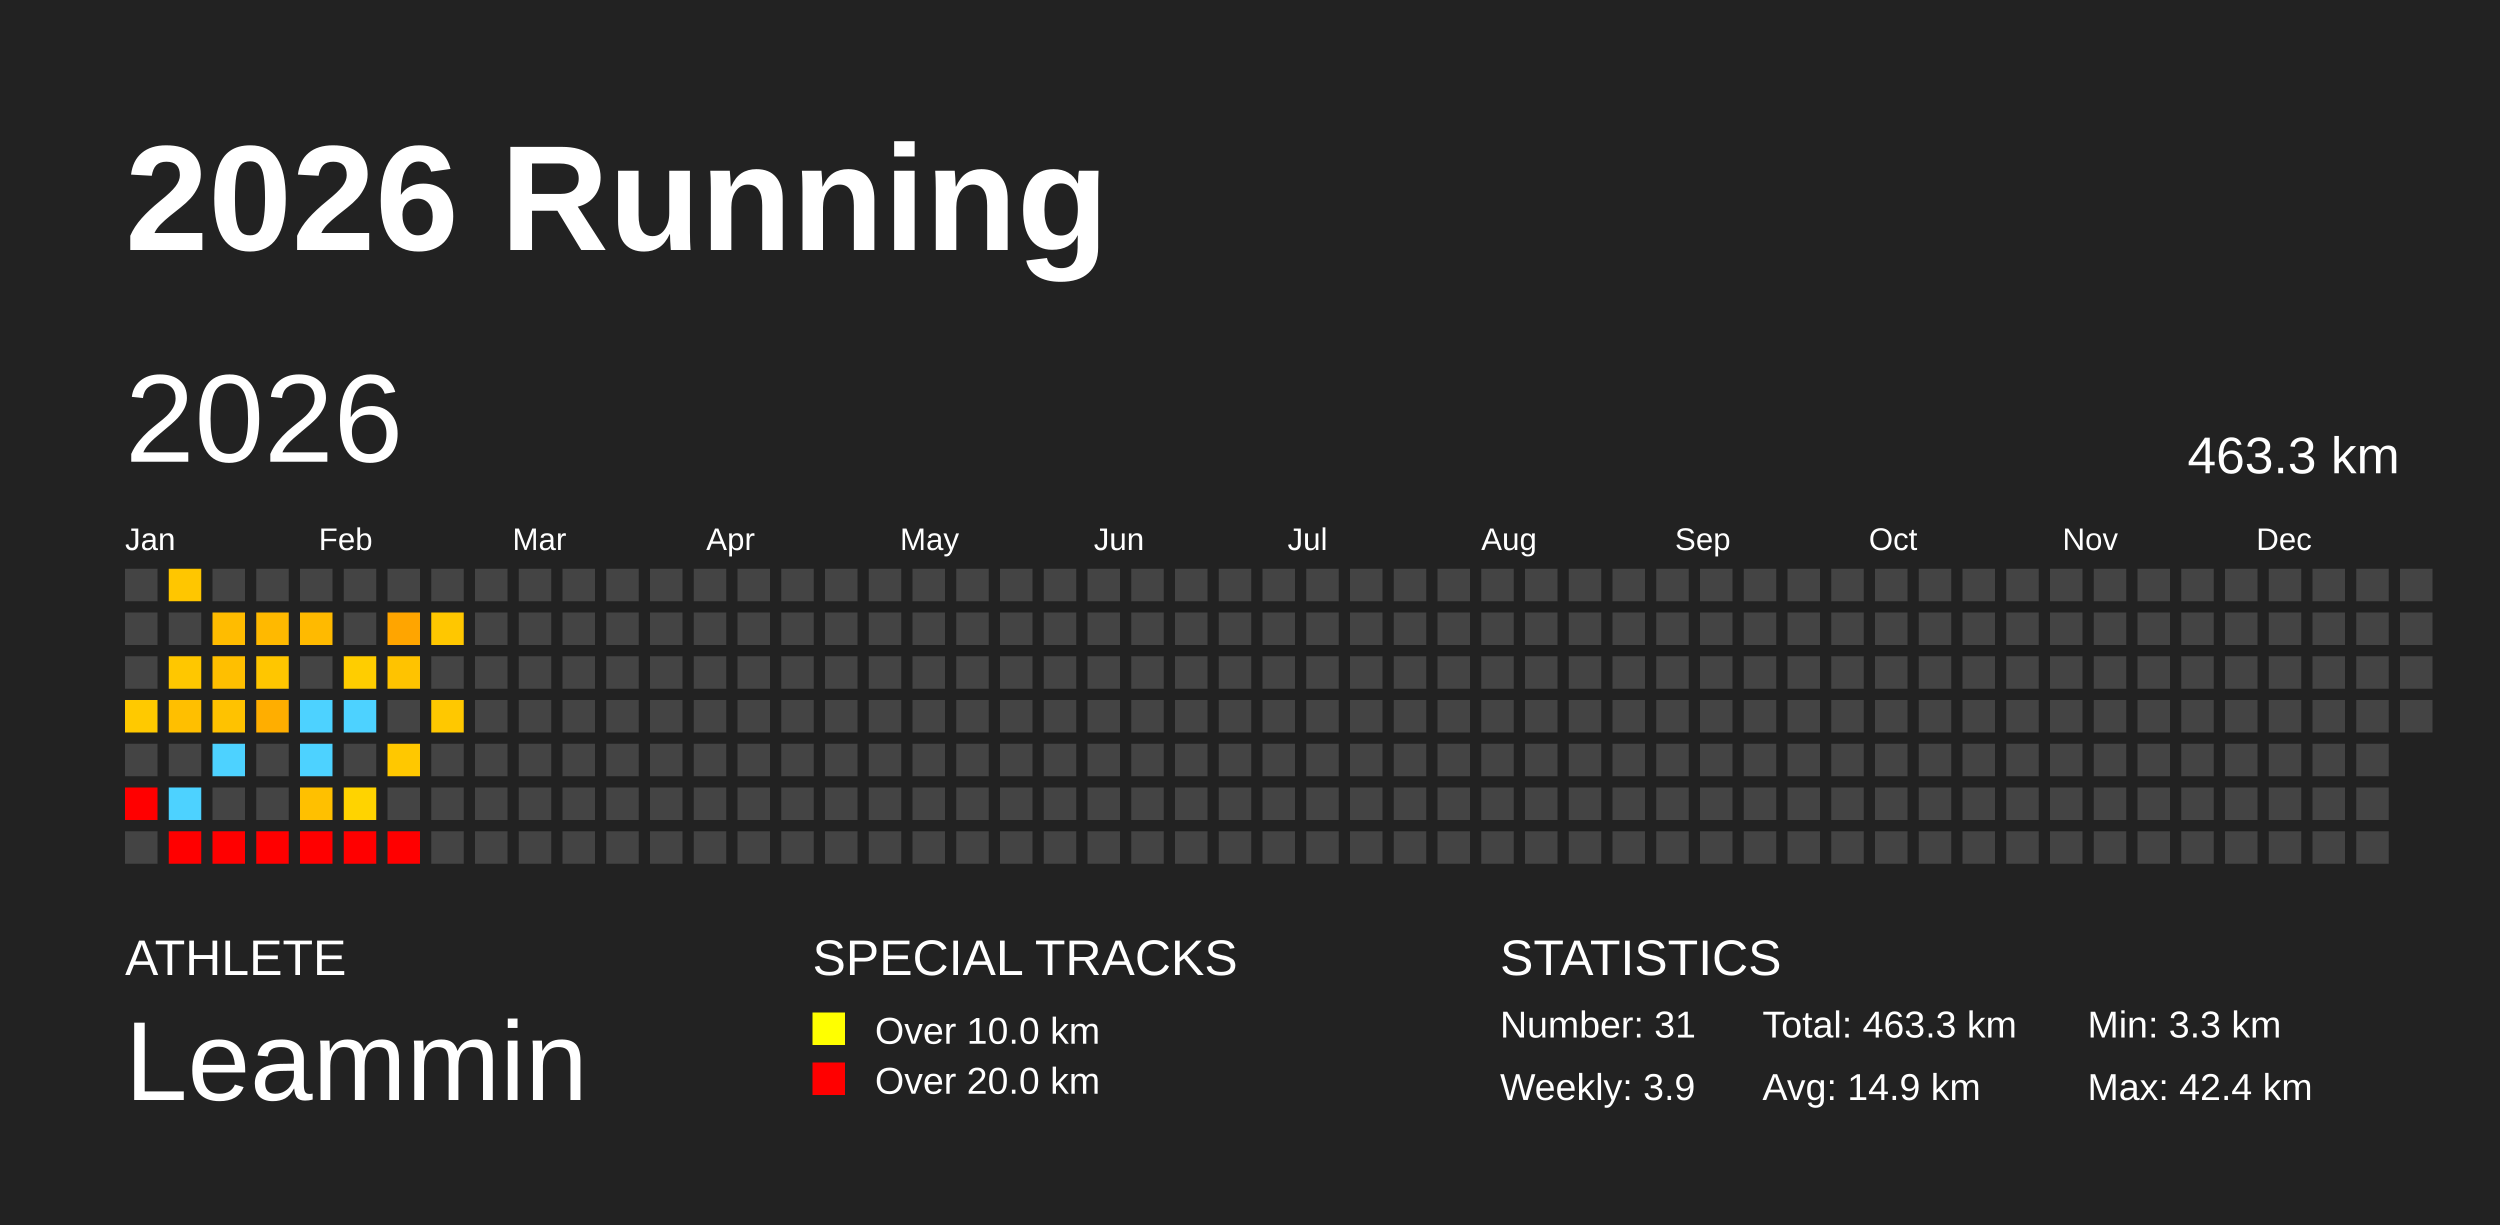
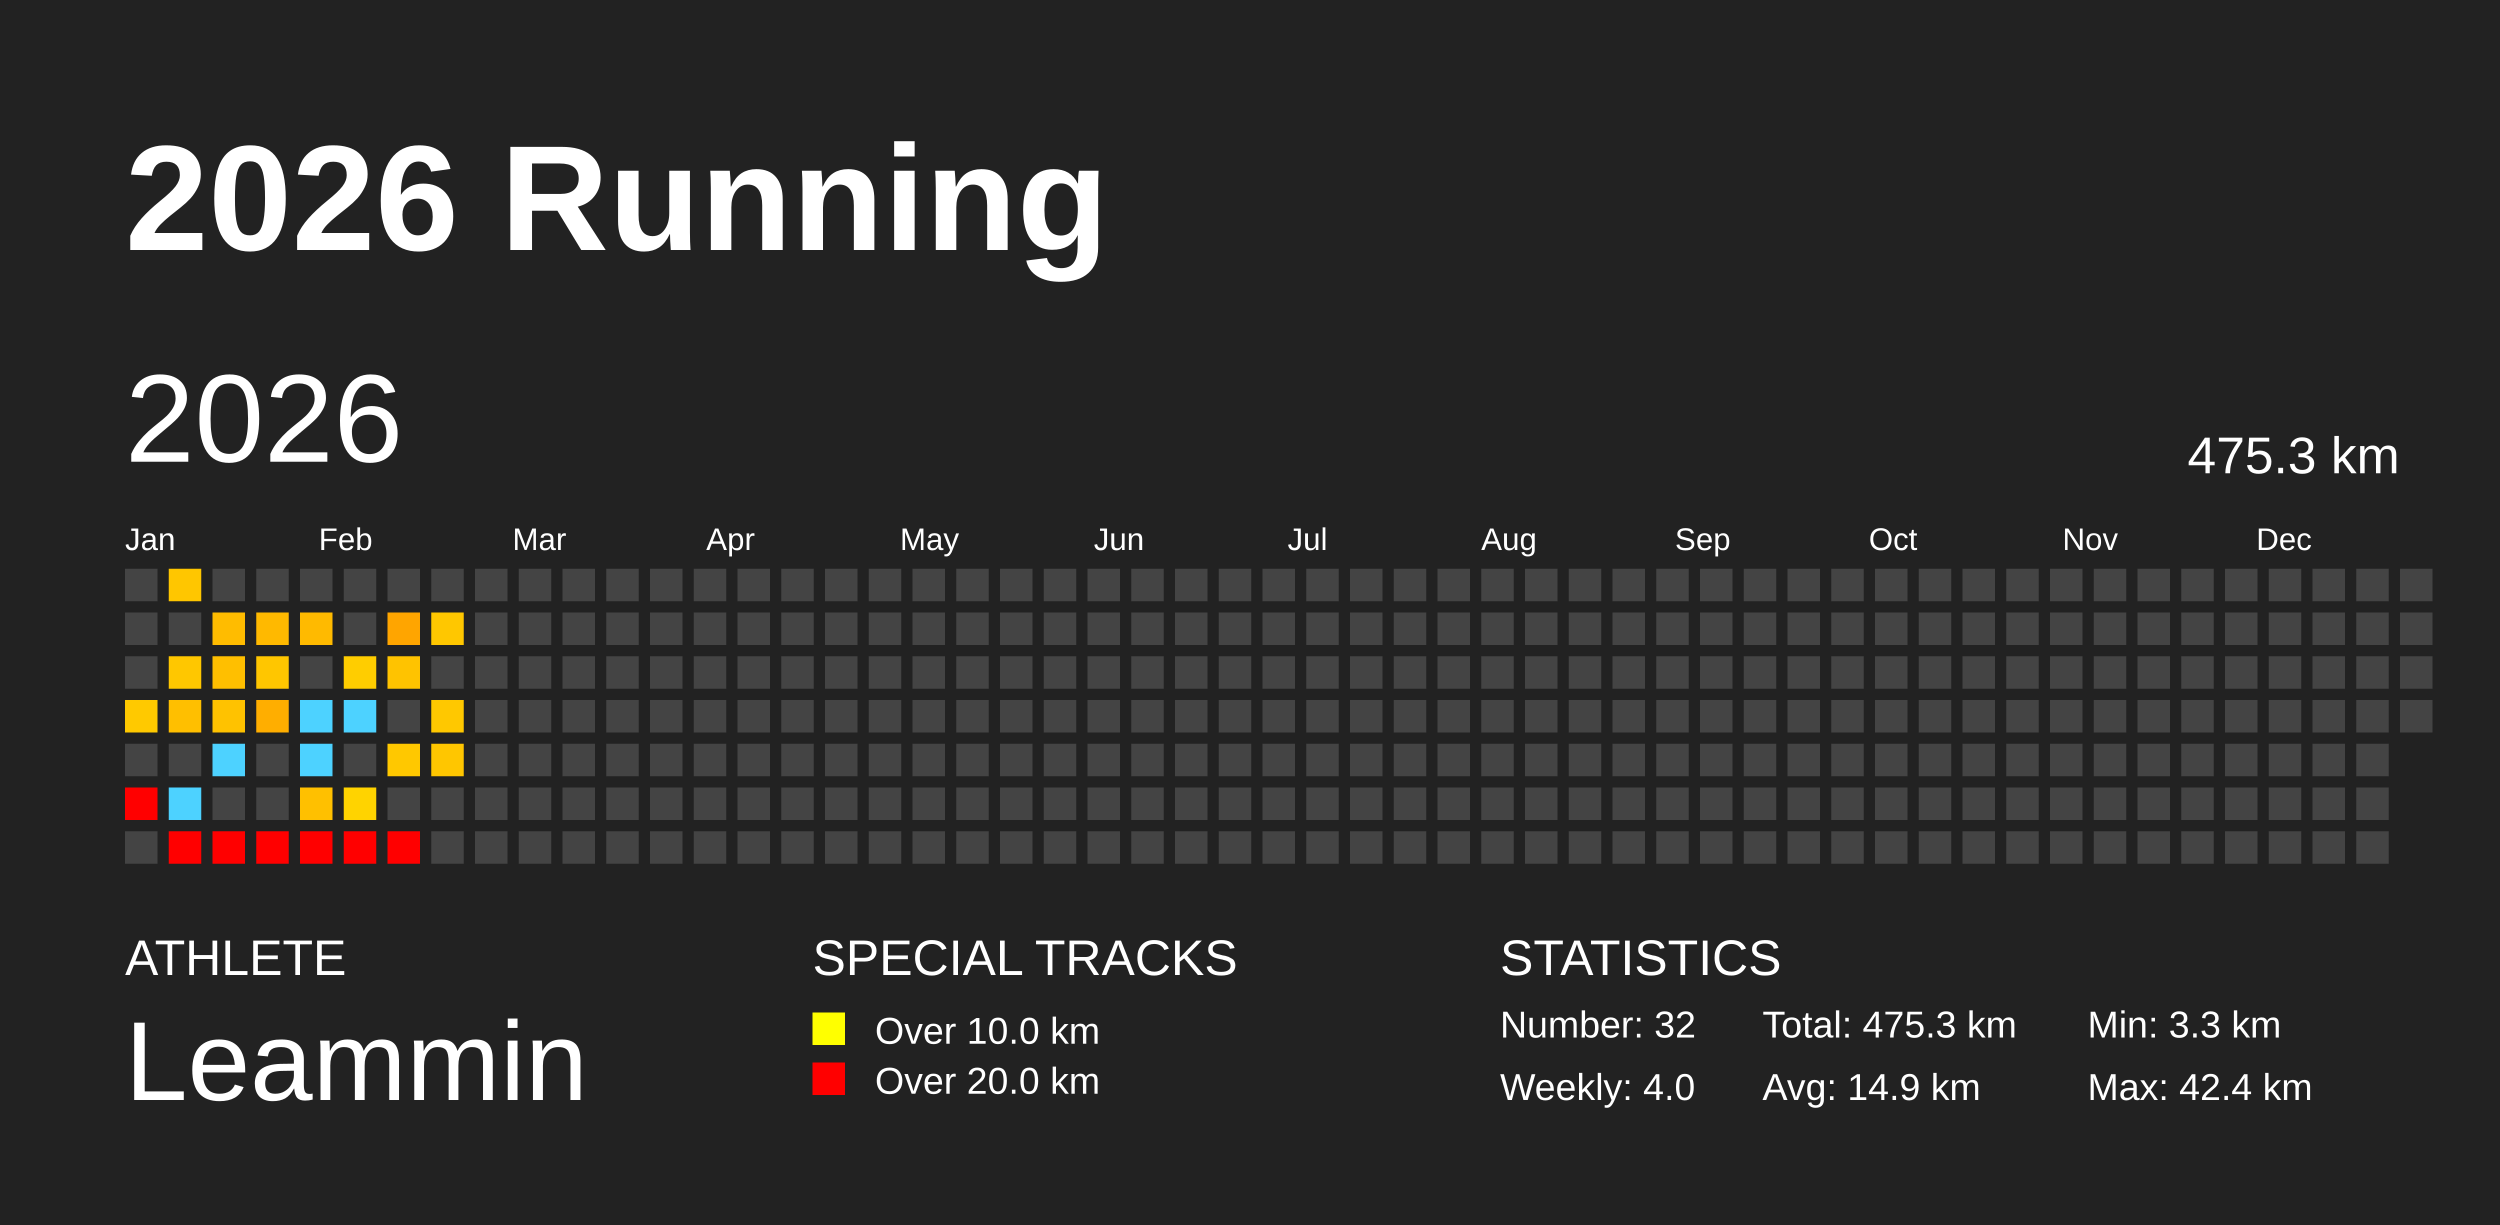
<svg xmlns="http://www.w3.org/2000/svg" baseProfile="full" height="98mm" version="1.1" viewBox="0,0,200,98" width="200mm">
  <defs />
  <rect fill="#222222" height="98" width="200" x="0" y="0" />
  <text fill="#FFFFFF" style="font-size:12px; font-family:Arial; font-weight:bold;" x="10" y="20">2026 Running</text>
  <text fill="#FFFFFF" style="font-size:4px; font-family:Arial" x="10" y="78">ATHLETE</text>
  <text fill="#FFFFFF" style="font-size:9px; font-family:Arial" x="10" y="88">Leammin</text>
  <text fill="#FFFFFF" style="font-size:4px; font-family:Arial" x="65" y="78">SPECIAL TRACKS</text>
  <rect fill="yellow" height="2.6" width="2.6" x="65" y="81" />
  <text fill="#FFFFFF" style="font-size:3px; font-family:Arial" x="70" y="83.5">Over 10.0 km</text>
  <rect fill="red" height="2.6" width="2.6" x="65" y="85" />
  <text fill="#FFFFFF" style="font-size:3px; font-family:Arial" x="70" y="87.5">Over 20.0 km</text>
  <text fill="#FFFFFF" style="font-size:4px; font-family:Arial" x="120" y="78">STATISTICS</text>
-   <text fill="#FFFFFF" style="font-size:3px; font-family:Arial" x="120" y="83">Number: 31</text>
-   <text fill="#FFFFFF" style="font-size:3px; font-family:Arial" x="120" y="88">Weekly: 3.9</text>
-   <text fill="#FFFFFF" style="font-size:3px; font-family:Arial" x="141" y="83">Total: 463.3 km</text>
+   <text fill="#FFFFFF" style="font-size:3px; font-family:Arial" x="120" y="83">Number: 32</text>
+   <text fill="#FFFFFF" style="font-size:3px; font-family:Arial" x="120" y="88">Weekly: 4.0</text>
+   <text fill="#FFFFFF" style="font-size:3px; font-family:Arial" x="141" y="83">Total: 475.3 km</text>
  <text fill="#FFFFFF" style="font-size:3px; font-family:Arial" x="141" y="88">Avg: 14.9 km</text>
  <text fill="#FFFFFF" style="font-size:3px; font-family:Arial" x="167" y="83">Min: 3.3 km</text>
  <text fill="#FFFFFF" style="font-size:3px; font-family:Arial" x="167" y="88">Max: 42.4 km</text>
  <text dominant-baseline="hanging" fill="#FFFFFF" style="font-size:10.0px; font-family:Arial;" x="10" y="30">2026</text>
-   <text dominant-baseline="hanging" fill="#FFFFFF" style="font-size:4.125px; font-family:Arial;" x="175" y="35">463.3 km</text>
+   <text dominant-baseline="hanging" fill="#FFFFFF" style="font-size:4.125px; font-family:Arial;" x="175" y="35">475.3 km</text>
  <text fill="#FFFFFF" style="font-size:2.5px; font-family:Arial" x="10.0" y="44">Jan</text>
  <text fill="#FFFFFF" style="font-size:2.5px; font-family:Arial" x="25.5" y="44">Feb</text>
  <text fill="#FFFFFF" style="font-size:2.5px; font-family:Arial" x="41.0" y="44">Mar</text>
  <text fill="#FFFFFF" style="font-size:2.5px; font-family:Arial" x="56.5" y="44">Apr</text>
  <text fill="#FFFFFF" style="font-size:2.5px; font-family:Arial" x="72.0" y="44">May</text>
  <text fill="#FFFFFF" style="font-size:2.5px; font-family:Arial" x="87.5" y="44">Jun</text>
  <text fill="#FFFFFF" style="font-size:2.5px; font-family:Arial" x="103.0" y="44">Jul</text>
  <text fill="#FFFFFF" style="font-size:2.5px; font-family:Arial" x="118.5" y="44">Aug</text>
  <text fill="#FFFFFF" style="font-size:2.5px; font-family:Arial" x="134.0" y="44">Sep</text>
  <text fill="#FFFFFF" style="font-size:2.5px; font-family:Arial" x="149.5" y="44">Oct</text>
  <text fill="#FFFFFF" style="font-size:2.5px; font-family:Arial" x="165.0" y="44">Nov</text>
  <text fill="#FFFFFF" style="font-size:2.5px; font-family:Arial" x="180.5" y="44">Dec</text>
  <rect fill="#444444" height="2.6" width="2.6" x="10.0" y="45.5" />
  <rect fill="#444444" height="2.6" width="2.6" x="10.0" y="49.0" />
  <rect fill="#444444" height="2.6" width="2.6" x="10.0" y="52.5" />
  <rect fill="#ffc900" height="2.6" width="2.6" x="10.0" y="56.0" />
  <rect fill="#444444" height="2.6" width="2.6" x="10.0" y="59.5" />
  <rect fill="red" height="2.6" width="2.6" x="10.0" y="63.0" />
  <rect fill="#444444" height="2.6" width="2.6" x="10.0" y="66.5" />
  <rect fill="#ffc600" height="2.6" width="2.6" x="13.5" y="45.5" />
  <rect fill="#444444" height="2.6" width="2.6" x="13.5" y="49.0" />
  <rect fill="#ffc700" height="2.6" width="2.6" x="13.5" y="52.5" />
  <rect fill="#ffbf00" height="2.6" width="2.6" x="13.5" y="56.0" />
  <rect fill="#444444" height="2.6" width="2.6" x="13.5" y="59.5" />
  <rect fill="#4dd2ff" height="2.6" width="2.6" x="13.5" y="63.0" />
  <rect fill="red" height="2.6" width="2.6" x="13.5" y="66.5" />
  <rect fill="#444444" height="2.6" width="2.6" x="17.0" y="45.5" />
  <rect fill="#ffbc00" height="2.6" width="2.6" x="17.0" y="49.0" />
  <rect fill="#ffbf00" height="2.6" width="2.6" x="17.0" y="52.5" />
  <rect fill="#ffc200" height="2.6" width="2.6" x="17.0" y="56.0" />
  <rect fill="#4dd2ff" height="2.6" width="2.6" x="17.0" y="59.5" />
  <rect fill="#444444" height="2.6" width="2.6" x="17.0" y="63.0" />
  <rect fill="red" height="2.6" width="2.6" x="17.0" y="66.5" />
  <rect fill="#444444" height="2.6" width="2.6" x="20.5" y="45.5" />
  <rect fill="#ffb900" height="2.6" width="2.6" x="20.5" y="49.0" />
  <rect fill="#ffc600" height="2.6" width="2.6" x="20.5" y="52.5" />
  <rect fill="#ffae00" height="2.6" width="2.6" x="20.5" y="56.0" />
  <rect fill="#444444" height="2.6" width="2.6" x="20.5" y="59.5" />
  <rect fill="#444444" height="2.6" width="2.6" x="20.5" y="63.0" />
  <rect fill="red" height="2.6" width="2.6" x="20.5" y="66.5" />
  <rect fill="#444444" height="2.6" width="2.6" x="24.0" y="45.5" />
  <rect fill="#ffba00" height="2.6" width="2.6" x="24.0" y="49.0" />
  <rect fill="#444444" height="2.6" width="2.6" x="24.0" y="52.5" />
  <rect fill="#4dd2ff" height="2.6" width="2.6" x="24.0" y="56.0" />
  <rect fill="#4dd2ff" height="2.6" width="2.6" x="24.0" y="59.5" />
  <rect fill="#ffc000" height="2.6" width="2.6" x="24.0" y="63.0" />
  <rect fill="red" height="2.6" width="2.6" x="24.0" y="66.5" />
  <rect fill="#444444" height="2.6" width="2.6" x="27.5" y="45.5" />
  <rect fill="#444444" height="2.6" width="2.6" x="27.5" y="49.0" />
  <rect fill="#ffcd00" height="2.6" width="2.6" x="27.5" y="52.5" />
  <rect fill="#4dd2ff" height="2.6" width="2.6" x="27.5" y="56.0" />
  <rect fill="#444444" height="2.6" width="2.6" x="27.5" y="59.5" />
  <rect fill="#ffd300" height="2.6" width="2.6" x="27.5" y="63.0" />
  <rect fill="red" height="2.6" width="2.6" x="27.5" y="66.5" />
  <rect fill="#444444" height="2.6" width="2.6" x="31.0" y="45.5" />
  <rect fill="#ffa500" height="2.6" width="2.6" x="31.0" y="49.0" />
  <rect fill="#ffc300" height="2.6" width="2.6" x="31.0" y="52.5" />
  <rect fill="#444444" height="2.6" width="2.6" x="31.0" y="56.0" />
  <rect fill="#ffc800" height="2.6" width="2.6" x="31.0" y="59.5" />
  <rect fill="#444444" height="2.6" width="2.6" x="31.0" y="63.0" />
  <rect fill="red" height="2.6" width="2.6" x="31.0" y="66.5" />
  <rect fill="#444444" height="2.6" width="2.6" x="34.5" y="45.5" />
  <rect fill="#ffc700" height="2.6" width="2.6" x="34.5" y="49.0" />
  <rect fill="#444444" height="2.6" width="2.6" x="34.5" y="52.5" />
  <rect fill="#ffc800" height="2.6" width="2.6" x="34.5" y="56.0" />
-   <rect fill="#444444" height="2.6" width="2.6" x="34.5" y="59.5" />
+   <rect fill="#ffc600" height="2.6" width="2.6" x="34.5" y="59.5" />
  <rect fill="#444444" height="2.6" width="2.6" x="34.5" y="63.0" />
  <rect fill="#444444" height="2.6" width="2.6" x="34.5" y="66.5" />
  <rect fill="#444444" height="2.6" width="2.6" x="38.0" y="45.5" />
  <rect fill="#444444" height="2.6" width="2.6" x="38.0" y="49.0" />
  <rect fill="#444444" height="2.6" width="2.6" x="38.0" y="52.5" />
  <rect fill="#444444" height="2.6" width="2.6" x="38.0" y="56.0" />
  <rect fill="#444444" height="2.6" width="2.6" x="38.0" y="59.5" />
  <rect fill="#444444" height="2.6" width="2.6" x="38.0" y="63.0" />
  <rect fill="#444444" height="2.6" width="2.6" x="38.0" y="66.5" />
  <rect fill="#444444" height="2.6" width="2.6" x="41.5" y="45.5" />
  <rect fill="#444444" height="2.6" width="2.6" x="41.5" y="49.0" />
  <rect fill="#444444" height="2.6" width="2.6" x="41.5" y="52.5" />
  <rect fill="#444444" height="2.6" width="2.6" x="41.5" y="56.0" />
  <rect fill="#444444" height="2.6" width="2.6" x="41.5" y="59.5" />
  <rect fill="#444444" height="2.6" width="2.6" x="41.5" y="63.0" />
  <rect fill="#444444" height="2.6" width="2.6" x="41.5" y="66.5" />
  <rect fill="#444444" height="2.6" width="2.6" x="45.0" y="45.5" />
  <rect fill="#444444" height="2.6" width="2.6" x="45.0" y="49.0" />
  <rect fill="#444444" height="2.6" width="2.6" x="45.0" y="52.5" />
  <rect fill="#444444" height="2.6" width="2.6" x="45.0" y="56.0" />
  <rect fill="#444444" height="2.6" width="2.6" x="45.0" y="59.5" />
  <rect fill="#444444" height="2.6" width="2.6" x="45.0" y="63.0" />
  <rect fill="#444444" height="2.6" width="2.6" x="45.0" y="66.5" />
  <rect fill="#444444" height="2.6" width="2.6" x="48.5" y="45.5" />
  <rect fill="#444444" height="2.6" width="2.6" x="48.5" y="49.0" />
  <rect fill="#444444" height="2.6" width="2.6" x="48.5" y="52.5" />
  <rect fill="#444444" height="2.6" width="2.6" x="48.5" y="56.0" />
  <rect fill="#444444" height="2.6" width="2.6" x="48.5" y="59.5" />
  <rect fill="#444444" height="2.6" width="2.6" x="48.5" y="63.0" />
  <rect fill="#444444" height="2.6" width="2.6" x="48.5" y="66.5" />
  <rect fill="#444444" height="2.6" width="2.6" x="52.0" y="45.5" />
  <rect fill="#444444" height="2.6" width="2.6" x="52.0" y="49.0" />
  <rect fill="#444444" height="2.6" width="2.6" x="52.0" y="52.5" />
  <rect fill="#444444" height="2.6" width="2.6" x="52.0" y="56.0" />
  <rect fill="#444444" height="2.6" width="2.6" x="52.0" y="59.5" />
  <rect fill="#444444" height="2.6" width="2.6" x="52.0" y="63.0" />
  <rect fill="#444444" height="2.6" width="2.6" x="52.0" y="66.5" />
  <rect fill="#444444" height="2.6" width="2.6" x="55.5" y="45.5" />
  <rect fill="#444444" height="2.6" width="2.6" x="55.5" y="49.0" />
  <rect fill="#444444" height="2.6" width="2.6" x="55.5" y="52.5" />
  <rect fill="#444444" height="2.6" width="2.6" x="55.5" y="56.0" />
  <rect fill="#444444" height="2.6" width="2.6" x="55.5" y="59.5" />
  <rect fill="#444444" height="2.6" width="2.6" x="55.5" y="63.0" />
  <rect fill="#444444" height="2.6" width="2.6" x="55.5" y="66.5" />
  <rect fill="#444444" height="2.6" width="2.6" x="59.0" y="45.5" />
  <rect fill="#444444" height="2.6" width="2.6" x="59.0" y="49.0" />
  <rect fill="#444444" height="2.6" width="2.6" x="59.0" y="52.5" />
  <rect fill="#444444" height="2.6" width="2.6" x="59.0" y="56.0" />
  <rect fill="#444444" height="2.6" width="2.6" x="59.0" y="59.5" />
  <rect fill="#444444" height="2.6" width="2.6" x="59.0" y="63.0" />
  <rect fill="#444444" height="2.6" width="2.6" x="59.0" y="66.5" />
  <rect fill="#444444" height="2.6" width="2.6" x="62.5" y="45.5" />
  <rect fill="#444444" height="2.6" width="2.6" x="62.5" y="49.0" />
  <rect fill="#444444" height="2.6" width="2.6" x="62.5" y="52.5" />
  <rect fill="#444444" height="2.6" width="2.6" x="62.5" y="56.0" />
  <rect fill="#444444" height="2.6" width="2.6" x="62.5" y="59.5" />
  <rect fill="#444444" height="2.6" width="2.6" x="62.5" y="63.0" />
  <rect fill="#444444" height="2.6" width="2.6" x="62.5" y="66.5" />
  <rect fill="#444444" height="2.6" width="2.6" x="66.0" y="45.5" />
  <rect fill="#444444" height="2.6" width="2.6" x="66.0" y="49.0" />
  <rect fill="#444444" height="2.6" width="2.6" x="66.0" y="52.5" />
  <rect fill="#444444" height="2.6" width="2.6" x="66.0" y="56.0" />
  <rect fill="#444444" height="2.6" width="2.6" x="66.0" y="59.5" />
  <rect fill="#444444" height="2.6" width="2.6" x="66.0" y="63.0" />
  <rect fill="#444444" height="2.6" width="2.6" x="66.0" y="66.5" />
  <rect fill="#444444" height="2.6" width="2.6" x="69.5" y="45.5" />
  <rect fill="#444444" height="2.6" width="2.6" x="69.5" y="49.0" />
  <rect fill="#444444" height="2.6" width="2.6" x="69.5" y="52.5" />
  <rect fill="#444444" height="2.6" width="2.6" x="69.5" y="56.0" />
  <rect fill="#444444" height="2.6" width="2.6" x="69.5" y="59.5" />
  <rect fill="#444444" height="2.6" width="2.6" x="69.5" y="63.0" />
  <rect fill="#444444" height="2.6" width="2.6" x="69.5" y="66.5" />
  <rect fill="#444444" height="2.6" width="2.6" x="73.0" y="45.5" />
  <rect fill="#444444" height="2.6" width="2.6" x="73.0" y="49.0" />
  <rect fill="#444444" height="2.6" width="2.6" x="73.0" y="52.5" />
  <rect fill="#444444" height="2.6" width="2.6" x="73.0" y="56.0" />
  <rect fill="#444444" height="2.6" width="2.6" x="73.0" y="59.5" />
  <rect fill="#444444" height="2.6" width="2.6" x="73.0" y="63.0" />
  <rect fill="#444444" height="2.6" width="2.6" x="73.0" y="66.5" />
  <rect fill="#444444" height="2.6" width="2.6" x="76.5" y="45.5" />
  <rect fill="#444444" height="2.6" width="2.6" x="76.5" y="49.0" />
  <rect fill="#444444" height="2.6" width="2.6" x="76.5" y="52.5" />
  <rect fill="#444444" height="2.6" width="2.6" x="76.5" y="56.0" />
  <rect fill="#444444" height="2.6" width="2.6" x="76.5" y="59.5" />
  <rect fill="#444444" height="2.6" width="2.6" x="76.5" y="63.0" />
  <rect fill="#444444" height="2.6" width="2.6" x="76.5" y="66.5" />
  <rect fill="#444444" height="2.6" width="2.6" x="80.0" y="45.5" />
  <rect fill="#444444" height="2.6" width="2.6" x="80.0" y="49.0" />
  <rect fill="#444444" height="2.6" width="2.6" x="80.0" y="52.5" />
  <rect fill="#444444" height="2.6" width="2.6" x="80.0" y="56.0" />
  <rect fill="#444444" height="2.6" width="2.6" x="80.0" y="59.5" />
  <rect fill="#444444" height="2.6" width="2.6" x="80.0" y="63.0" />
  <rect fill="#444444" height="2.6" width="2.6" x="80.0" y="66.5" />
  <rect fill="#444444" height="2.6" width="2.6" x="83.5" y="45.5" />
  <rect fill="#444444" height="2.6" width="2.6" x="83.5" y="49.0" />
  <rect fill="#444444" height="2.6" width="2.6" x="83.5" y="52.5" />
  <rect fill="#444444" height="2.6" width="2.6" x="83.5" y="56.0" />
  <rect fill="#444444" height="2.6" width="2.6" x="83.5" y="59.5" />
  <rect fill="#444444" height="2.6" width="2.6" x="83.5" y="63.0" />
  <rect fill="#444444" height="2.6" width="2.6" x="83.5" y="66.5" />
  <rect fill="#444444" height="2.6" width="2.6" x="87.0" y="45.5" />
  <rect fill="#444444" height="2.6" width="2.6" x="87.0" y="49.0" />
  <rect fill="#444444" height="2.6" width="2.6" x="87.0" y="52.5" />
  <rect fill="#444444" height="2.6" width="2.6" x="87.0" y="56.0" />
  <rect fill="#444444" height="2.6" width="2.6" x="87.0" y="59.5" />
  <rect fill="#444444" height="2.6" width="2.6" x="87.0" y="63.0" />
  <rect fill="#444444" height="2.6" width="2.6" x="87.0" y="66.5" />
  <rect fill="#444444" height="2.6" width="2.6" x="90.5" y="45.5" />
  <rect fill="#444444" height="2.6" width="2.6" x="90.5" y="49.0" />
  <rect fill="#444444" height="2.6" width="2.6" x="90.5" y="52.5" />
  <rect fill="#444444" height="2.6" width="2.6" x="90.5" y="56.0" />
  <rect fill="#444444" height="2.6" width="2.6" x="90.5" y="59.5" />
  <rect fill="#444444" height="2.6" width="2.6" x="90.5" y="63.0" />
  <rect fill="#444444" height="2.6" width="2.6" x="90.5" y="66.5" />
  <rect fill="#444444" height="2.6" width="2.6" x="94.0" y="45.5" />
  <rect fill="#444444" height="2.6" width="2.6" x="94.0" y="49.0" />
  <rect fill="#444444" height="2.6" width="2.6" x="94.0" y="52.5" />
  <rect fill="#444444" height="2.6" width="2.6" x="94.0" y="56.0" />
  <rect fill="#444444" height="2.6" width="2.6" x="94.0" y="59.5" />
  <rect fill="#444444" height="2.6" width="2.6" x="94.0" y="63.0" />
  <rect fill="#444444" height="2.6" width="2.6" x="94.0" y="66.5" />
  <rect fill="#444444" height="2.6" width="2.6" x="97.5" y="45.5" />
  <rect fill="#444444" height="2.6" width="2.6" x="97.5" y="49.0" />
  <rect fill="#444444" height="2.6" width="2.6" x="97.5" y="52.5" />
  <rect fill="#444444" height="2.6" width="2.6" x="97.5" y="56.0" />
  <rect fill="#444444" height="2.6" width="2.6" x="97.5" y="59.5" />
  <rect fill="#444444" height="2.6" width="2.6" x="97.5" y="63.0" />
  <rect fill="#444444" height="2.6" width="2.6" x="97.5" y="66.5" />
  <rect fill="#444444" height="2.6" width="2.6" x="101.0" y="45.5" />
  <rect fill="#444444" height="2.6" width="2.6" x="101.0" y="49.0" />
  <rect fill="#444444" height="2.6" width="2.6" x="101.0" y="52.5" />
  <rect fill="#444444" height="2.6" width="2.6" x="101.0" y="56.0" />
  <rect fill="#444444" height="2.6" width="2.6" x="101.0" y="59.5" />
  <rect fill="#444444" height="2.6" width="2.6" x="101.0" y="63.0" />
  <rect fill="#444444" height="2.6" width="2.6" x="101.0" y="66.5" />
  <rect fill="#444444" height="2.6" width="2.6" x="104.5" y="45.5" />
  <rect fill="#444444" height="2.6" width="2.6" x="104.5" y="49.0" />
  <rect fill="#444444" height="2.6" width="2.6" x="104.5" y="52.5" />
  <rect fill="#444444" height="2.6" width="2.6" x="104.5" y="56.0" />
  <rect fill="#444444" height="2.6" width="2.6" x="104.5" y="59.5" />
  <rect fill="#444444" height="2.6" width="2.6" x="104.5" y="63.0" />
  <rect fill="#444444" height="2.6" width="2.6" x="104.5" y="66.5" />
  <rect fill="#444444" height="2.6" width="2.6" x="108.0" y="45.5" />
  <rect fill="#444444" height="2.6" width="2.6" x="108.0" y="49.0" />
  <rect fill="#444444" height="2.6" width="2.6" x="108.0" y="52.5" />
  <rect fill="#444444" height="2.6" width="2.6" x="108.0" y="56.0" />
  <rect fill="#444444" height="2.6" width="2.6" x="108.0" y="59.5" />
  <rect fill="#444444" height="2.6" width="2.6" x="108.0" y="63.0" />
  <rect fill="#444444" height="2.6" width="2.6" x="108.0" y="66.5" />
  <rect fill="#444444" height="2.6" width="2.6" x="111.5" y="45.5" />
  <rect fill="#444444" height="2.6" width="2.6" x="111.5" y="49.0" />
  <rect fill="#444444" height="2.6" width="2.6" x="111.5" y="52.5" />
  <rect fill="#444444" height="2.6" width="2.6" x="111.5" y="56.0" />
  <rect fill="#444444" height="2.6" width="2.6" x="111.5" y="59.5" />
  <rect fill="#444444" height="2.6" width="2.6" x="111.5" y="63.0" />
  <rect fill="#444444" height="2.6" width="2.6" x="111.5" y="66.5" />
  <rect fill="#444444" height="2.6" width="2.6" x="115.0" y="45.5" />
  <rect fill="#444444" height="2.6" width="2.6" x="115.0" y="49.0" />
  <rect fill="#444444" height="2.6" width="2.6" x="115.0" y="52.5" />
  <rect fill="#444444" height="2.6" width="2.6" x="115.0" y="56.0" />
  <rect fill="#444444" height="2.6" width="2.6" x="115.0" y="59.5" />
  <rect fill="#444444" height="2.6" width="2.6" x="115.0" y="63.0" />
  <rect fill="#444444" height="2.6" width="2.6" x="115.0" y="66.5" />
  <rect fill="#444444" height="2.6" width="2.6" x="118.5" y="45.5" />
  <rect fill="#444444" height="2.6" width="2.6" x="118.5" y="49.0" />
  <rect fill="#444444" height="2.6" width="2.6" x="118.5" y="52.5" />
  <rect fill="#444444" height="2.6" width="2.6" x="118.5" y="56.0" />
  <rect fill="#444444" height="2.6" width="2.6" x="118.5" y="59.5" />
  <rect fill="#444444" height="2.6" width="2.6" x="118.5" y="63.0" />
  <rect fill="#444444" height="2.6" width="2.6" x="118.5" y="66.5" />
  <rect fill="#444444" height="2.6" width="2.6" x="122.0" y="45.5" />
  <rect fill="#444444" height="2.6" width="2.6" x="122.0" y="49.0" />
  <rect fill="#444444" height="2.6" width="2.6" x="122.0" y="52.5" />
  <rect fill="#444444" height="2.6" width="2.6" x="122.0" y="56.0" />
  <rect fill="#444444" height="2.6" width="2.6" x="122.0" y="59.5" />
  <rect fill="#444444" height="2.6" width="2.6" x="122.0" y="63.0" />
  <rect fill="#444444" height="2.6" width="2.6" x="122.0" y="66.5" />
  <rect fill="#444444" height="2.6" width="2.6" x="125.5" y="45.5" />
  <rect fill="#444444" height="2.6" width="2.6" x="125.5" y="49.0" />
  <rect fill="#444444" height="2.6" width="2.6" x="125.5" y="52.5" />
  <rect fill="#444444" height="2.6" width="2.6" x="125.5" y="56.0" />
  <rect fill="#444444" height="2.6" width="2.6" x="125.5" y="59.5" />
  <rect fill="#444444" height="2.6" width="2.6" x="125.5" y="63.0" />
  <rect fill="#444444" height="2.6" width="2.6" x="125.5" y="66.5" />
  <rect fill="#444444" height="2.6" width="2.6" x="129.0" y="45.5" />
  <rect fill="#444444" height="2.6" width="2.6" x="129.0" y="49.0" />
  <rect fill="#444444" height="2.6" width="2.6" x="129.0" y="52.5" />
  <rect fill="#444444" height="2.6" width="2.6" x="129.0" y="56.0" />
  <rect fill="#444444" height="2.6" width="2.6" x="129.0" y="59.5" />
  <rect fill="#444444" height="2.6" width="2.6" x="129.0" y="63.0" />
  <rect fill="#444444" height="2.6" width="2.6" x="129.0" y="66.5" />
  <rect fill="#444444" height="2.6" width="2.6" x="132.5" y="45.5" />
  <rect fill="#444444" height="2.6" width="2.6" x="132.5" y="49.0" />
  <rect fill="#444444" height="2.6" width="2.6" x="132.5" y="52.5" />
  <rect fill="#444444" height="2.6" width="2.6" x="132.5" y="56.0" />
  <rect fill="#444444" height="2.6" width="2.6" x="132.5" y="59.5" />
  <rect fill="#444444" height="2.6" width="2.6" x="132.5" y="63.0" />
  <rect fill="#444444" height="2.6" width="2.6" x="132.5" y="66.5" />
  <rect fill="#444444" height="2.6" width="2.6" x="136.0" y="45.5" />
  <rect fill="#444444" height="2.6" width="2.6" x="136.0" y="49.0" />
  <rect fill="#444444" height="2.6" width="2.6" x="136.0" y="52.5" />
  <rect fill="#444444" height="2.6" width="2.6" x="136.0" y="56.0" />
  <rect fill="#444444" height="2.6" width="2.6" x="136.0" y="59.5" />
  <rect fill="#444444" height="2.6" width="2.6" x="136.0" y="63.0" />
  <rect fill="#444444" height="2.6" width="2.6" x="136.0" y="66.5" />
  <rect fill="#444444" height="2.6" width="2.6" x="139.5" y="45.5" />
  <rect fill="#444444" height="2.6" width="2.6" x="139.5" y="49.0" />
  <rect fill="#444444" height="2.6" width="2.6" x="139.5" y="52.5" />
  <rect fill="#444444" height="2.6" width="2.6" x="139.5" y="56.0" />
  <rect fill="#444444" height="2.6" width="2.6" x="139.5" y="59.5" />
  <rect fill="#444444" height="2.6" width="2.6" x="139.5" y="63.0" />
  <rect fill="#444444" height="2.6" width="2.6" x="139.5" y="66.5" />
  <rect fill="#444444" height="2.6" width="2.6" x="143.0" y="45.5" />
  <rect fill="#444444" height="2.6" width="2.6" x="143.0" y="49.0" />
  <rect fill="#444444" height="2.6" width="2.6" x="143.0" y="52.5" />
  <rect fill="#444444" height="2.6" width="2.6" x="143.0" y="56.0" />
  <rect fill="#444444" height="2.6" width="2.6" x="143.0" y="59.5" />
  <rect fill="#444444" height="2.6" width="2.6" x="143.0" y="63.0" />
  <rect fill="#444444" height="2.6" width="2.6" x="143.0" y="66.5" />
  <rect fill="#444444" height="2.6" width="2.6" x="146.5" y="45.5" />
  <rect fill="#444444" height="2.6" width="2.6" x="146.5" y="49.0" />
  <rect fill="#444444" height="2.6" width="2.6" x="146.5" y="52.5" />
  <rect fill="#444444" height="2.6" width="2.6" x="146.5" y="56.0" />
  <rect fill="#444444" height="2.6" width="2.6" x="146.5" y="59.5" />
  <rect fill="#444444" height="2.6" width="2.6" x="146.5" y="63.0" />
  <rect fill="#444444" height="2.6" width="2.6" x="146.5" y="66.5" />
  <rect fill="#444444" height="2.6" width="2.6" x="150.0" y="45.5" />
  <rect fill="#444444" height="2.6" width="2.6" x="150.0" y="49.0" />
  <rect fill="#444444" height="2.6" width="2.6" x="150.0" y="52.5" />
  <rect fill="#444444" height="2.6" width="2.6" x="150.0" y="56.0" />
  <rect fill="#444444" height="2.6" width="2.6" x="150.0" y="59.5" />
  <rect fill="#444444" height="2.6" width="2.6" x="150.0" y="63.0" />
  <rect fill="#444444" height="2.6" width="2.6" x="150.0" y="66.5" />
  <rect fill="#444444" height="2.6" width="2.6" x="153.5" y="45.5" />
  <rect fill="#444444" height="2.6" width="2.6" x="153.5" y="49.0" />
  <rect fill="#444444" height="2.6" width="2.6" x="153.5" y="52.5" />
  <rect fill="#444444" height="2.6" width="2.6" x="153.5" y="56.0" />
  <rect fill="#444444" height="2.6" width="2.6" x="153.5" y="59.5" />
  <rect fill="#444444" height="2.6" width="2.6" x="153.5" y="63.0" />
  <rect fill="#444444" height="2.6" width="2.6" x="153.5" y="66.5" />
  <rect fill="#444444" height="2.6" width="2.6" x="157.0" y="45.5" />
  <rect fill="#444444" height="2.6" width="2.6" x="157.0" y="49.0" />
  <rect fill="#444444" height="2.6" width="2.6" x="157.0" y="52.5" />
  <rect fill="#444444" height="2.6" width="2.6" x="157.0" y="56.0" />
  <rect fill="#444444" height="2.6" width="2.6" x="157.0" y="59.5" />
  <rect fill="#444444" height="2.6" width="2.6" x="157.0" y="63.0" />
  <rect fill="#444444" height="2.6" width="2.6" x="157.0" y="66.5" />
  <rect fill="#444444" height="2.6" width="2.6" x="160.5" y="45.5" />
  <rect fill="#444444" height="2.6" width="2.6" x="160.5" y="49.0" />
  <rect fill="#444444" height="2.6" width="2.6" x="160.5" y="52.5" />
  <rect fill="#444444" height="2.6" width="2.6" x="160.5" y="56.0" />
  <rect fill="#444444" height="2.6" width="2.6" x="160.5" y="59.5" />
  <rect fill="#444444" height="2.6" width="2.6" x="160.5" y="63.0" />
  <rect fill="#444444" height="2.6" width="2.6" x="160.5" y="66.5" />
  <rect fill="#444444" height="2.6" width="2.6" x="164.0" y="45.5" />
  <rect fill="#444444" height="2.6" width="2.6" x="164.0" y="49.0" />
  <rect fill="#444444" height="2.6" width="2.6" x="164.0" y="52.5" />
  <rect fill="#444444" height="2.6" width="2.6" x="164.0" y="56.0" />
  <rect fill="#444444" height="2.6" width="2.6" x="164.0" y="59.5" />
  <rect fill="#444444" height="2.6" width="2.6" x="164.0" y="63.0" />
  <rect fill="#444444" height="2.6" width="2.6" x="164.0" y="66.5" />
  <rect fill="#444444" height="2.6" width="2.6" x="167.5" y="45.5" />
  <rect fill="#444444" height="2.6" width="2.6" x="167.5" y="49.0" />
  <rect fill="#444444" height="2.6" width="2.6" x="167.5" y="52.5" />
  <rect fill="#444444" height="2.6" width="2.6" x="167.5" y="56.0" />
  <rect fill="#444444" height="2.6" width="2.6" x="167.5" y="59.5" />
  <rect fill="#444444" height="2.6" width="2.6" x="167.5" y="63.0" />
  <rect fill="#444444" height="2.6" width="2.6" x="167.5" y="66.5" />
  <rect fill="#444444" height="2.6" width="2.6" x="171.0" y="45.5" />
  <rect fill="#444444" height="2.6" width="2.6" x="171.0" y="49.0" />
  <rect fill="#444444" height="2.6" width="2.6" x="171.0" y="52.5" />
  <rect fill="#444444" height="2.6" width="2.6" x="171.0" y="56.0" />
  <rect fill="#444444" height="2.6" width="2.6" x="171.0" y="59.5" />
  <rect fill="#444444" height="2.6" width="2.6" x="171.0" y="63.0" />
  <rect fill="#444444" height="2.6" width="2.6" x="171.0" y="66.5" />
  <rect fill="#444444" height="2.6" width="2.6" x="174.5" y="45.5" />
  <rect fill="#444444" height="2.6" width="2.6" x="174.5" y="49.0" />
  <rect fill="#444444" height="2.6" width="2.6" x="174.5" y="52.5" />
  <rect fill="#444444" height="2.6" width="2.6" x="174.5" y="56.0" />
  <rect fill="#444444" height="2.6" width="2.6" x="174.5" y="59.5" />
  <rect fill="#444444" height="2.6" width="2.6" x="174.5" y="63.0" />
  <rect fill="#444444" height="2.6" width="2.6" x="174.5" y="66.5" />
  <rect fill="#444444" height="2.6" width="2.6" x="178.0" y="45.5" />
  <rect fill="#444444" height="2.6" width="2.6" x="178.0" y="49.0" />
  <rect fill="#444444" height="2.6" width="2.6" x="178.0" y="52.5" />
  <rect fill="#444444" height="2.6" width="2.6" x="178.0" y="56.0" />
  <rect fill="#444444" height="2.6" width="2.6" x="178.0" y="59.5" />
  <rect fill="#444444" height="2.6" width="2.6" x="178.0" y="63.0" />
  <rect fill="#444444" height="2.6" width="2.6" x="178.0" y="66.5" />
  <rect fill="#444444" height="2.6" width="2.6" x="181.5" y="45.5" />
  <rect fill="#444444" height="2.6" width="2.6" x="181.5" y="49.0" />
  <rect fill="#444444" height="2.6" width="2.6" x="181.5" y="52.5" />
  <rect fill="#444444" height="2.6" width="2.6" x="181.5" y="56.0" />
  <rect fill="#444444" height="2.6" width="2.6" x="181.5" y="59.5" />
  <rect fill="#444444" height="2.6" width="2.6" x="181.5" y="63.0" />
  <rect fill="#444444" height="2.6" width="2.6" x="181.5" y="66.5" />
  <rect fill="#444444" height="2.6" width="2.6" x="185.0" y="45.5" />
  <rect fill="#444444" height="2.6" width="2.6" x="185.0" y="49.0" />
  <rect fill="#444444" height="2.6" width="2.6" x="185.0" y="52.5" />
  <rect fill="#444444" height="2.6" width="2.6" x="185.0" y="56.0" />
  <rect fill="#444444" height="2.6" width="2.6" x="185.0" y="59.5" />
  <rect fill="#444444" height="2.6" width="2.6" x="185.0" y="63.0" />
  <rect fill="#444444" height="2.6" width="2.6" x="185.0" y="66.5" />
  <rect fill="#444444" height="2.6" width="2.6" x="188.5" y="45.5" />
  <rect fill="#444444" height="2.6" width="2.6" x="188.5" y="49.0" />
  <rect fill="#444444" height="2.6" width="2.6" x="188.5" y="52.5" />
  <rect fill="#444444" height="2.6" width="2.6" x="188.5" y="56.0" />
  <rect fill="#444444" height="2.6" width="2.6" x="188.5" y="59.5" />
  <rect fill="#444444" height="2.6" width="2.6" x="188.5" y="63.0" />
  <rect fill="#444444" height="2.6" width="2.6" x="188.5" y="66.5" />
  <rect fill="#444444" height="2.6" width="2.6" x="192.0" y="45.5" />
  <rect fill="#444444" height="2.6" width="2.6" x="192.0" y="49.0" />
  <rect fill="#444444" height="2.6" width="2.6" x="192.0" y="52.5" />
  <rect fill="#444444" height="2.6" width="2.6" x="192.0" y="56.0" />
</svg>
